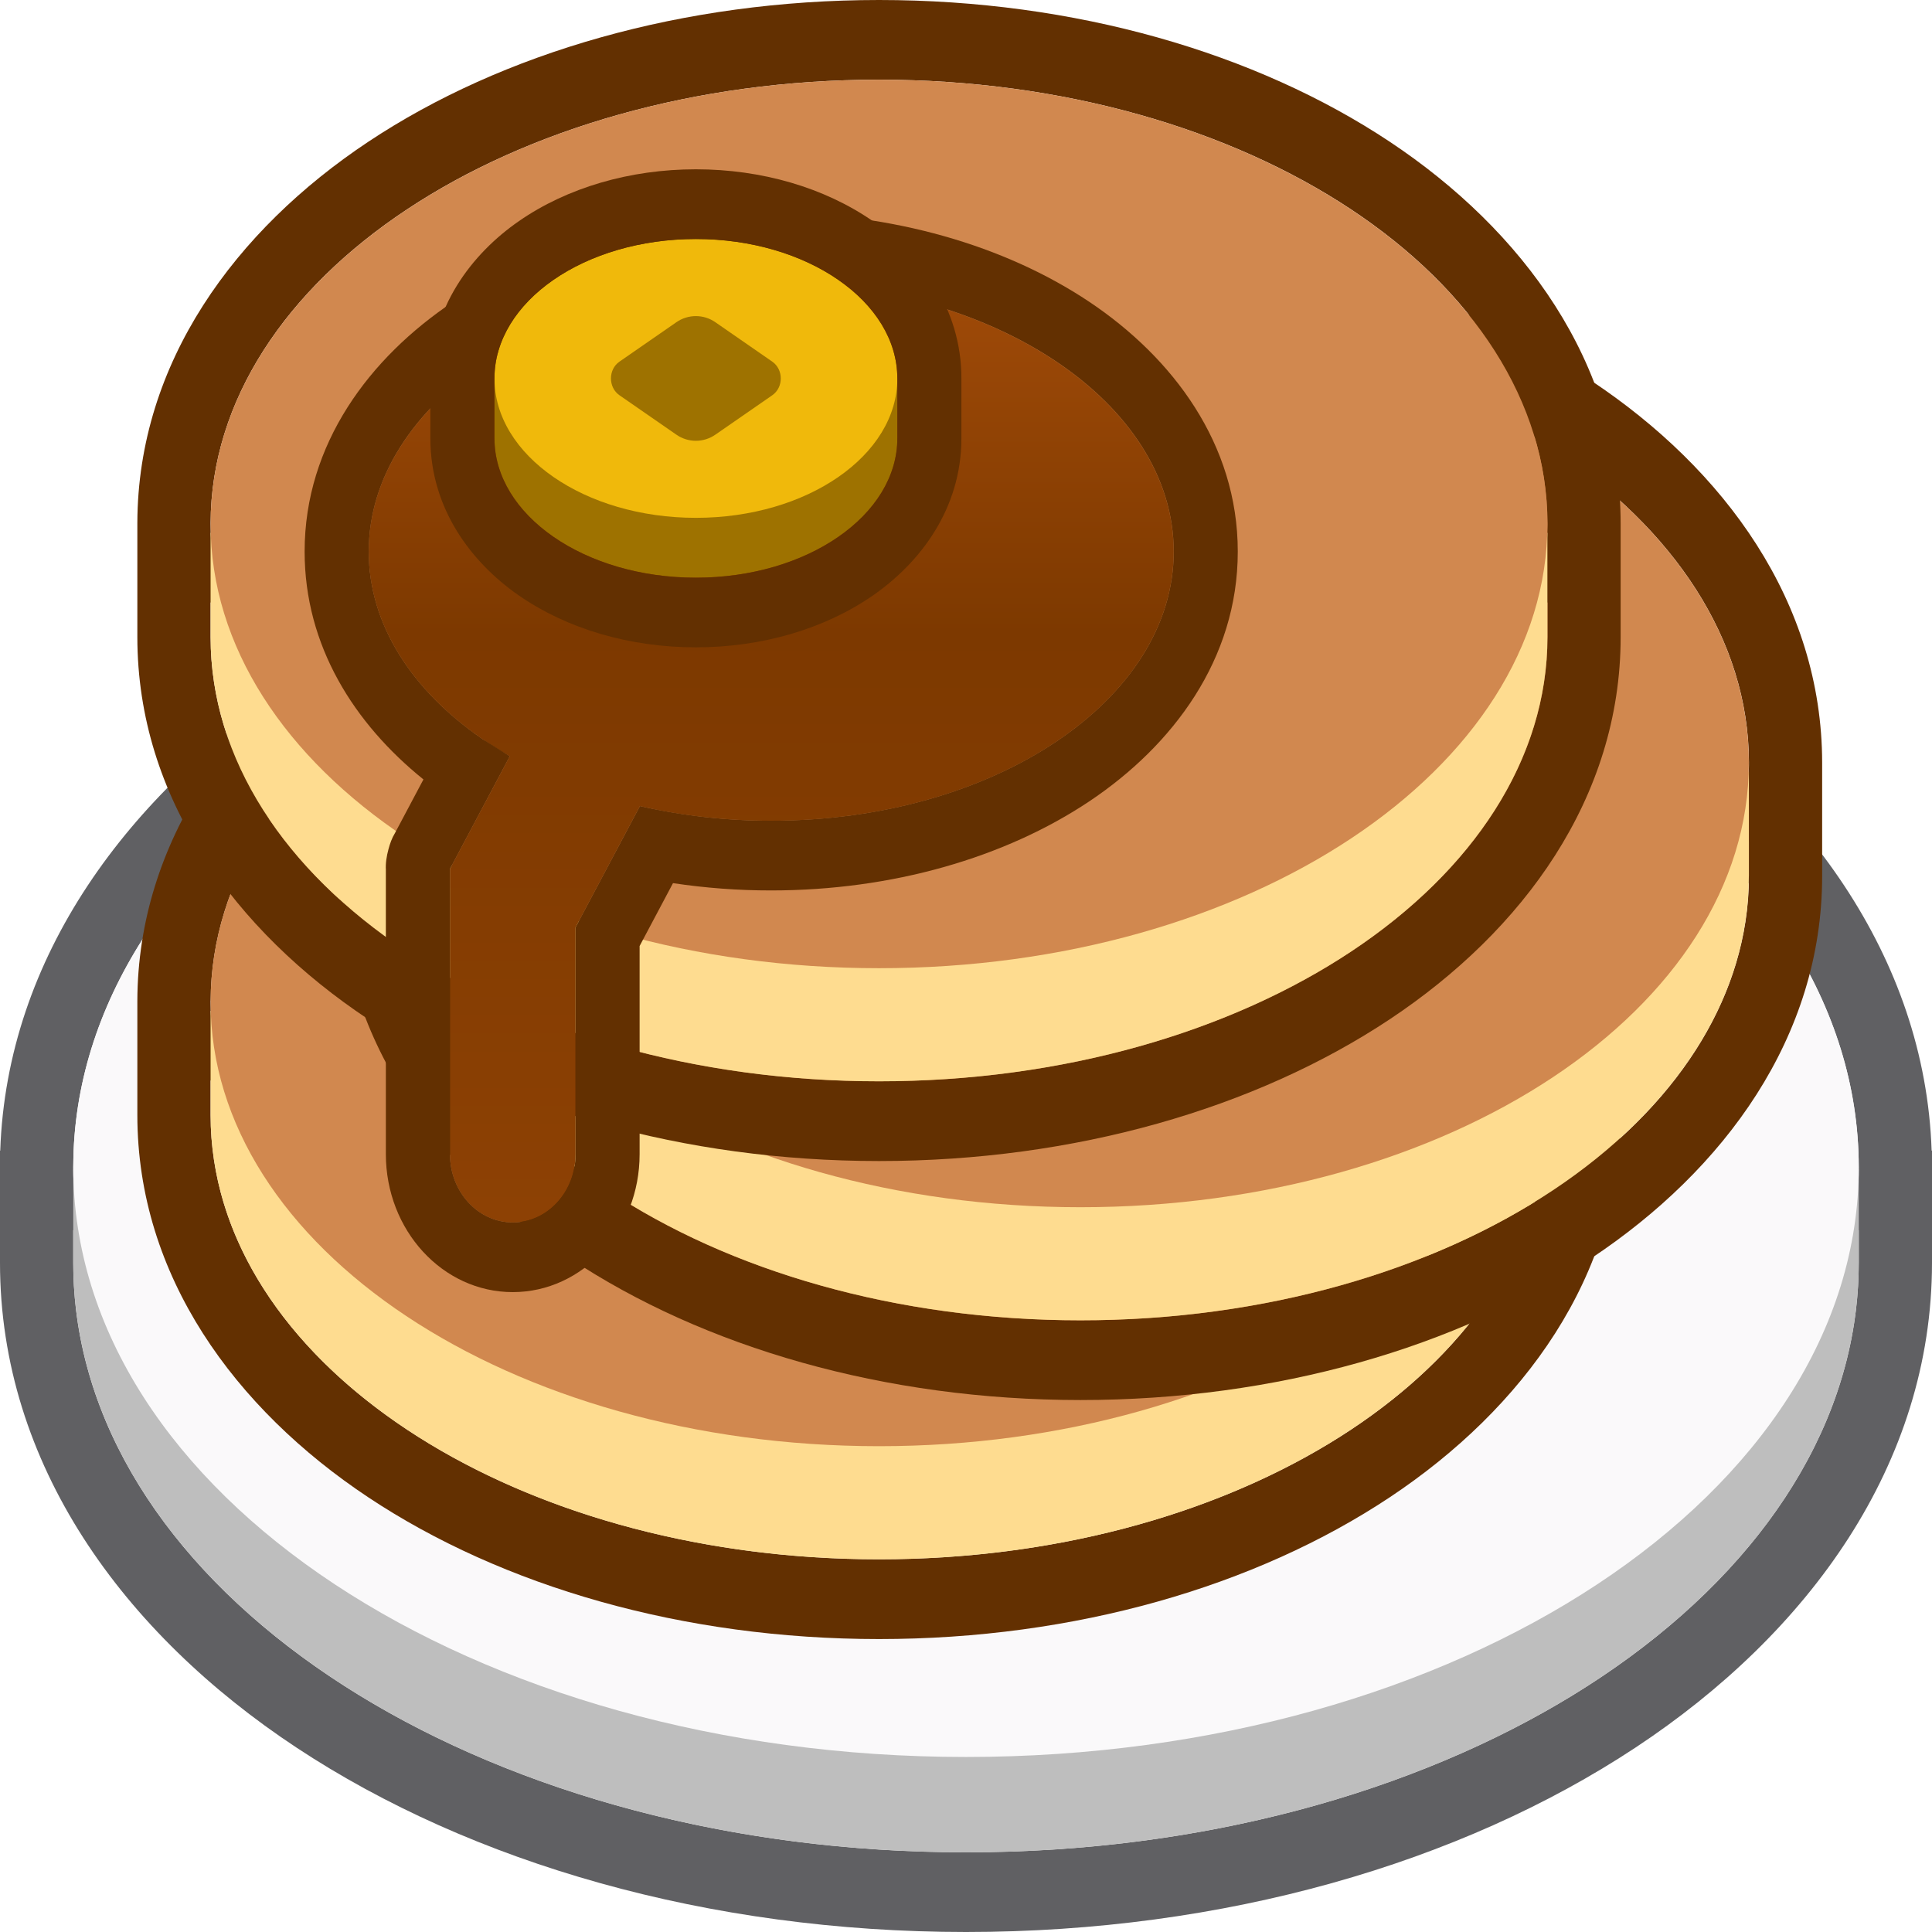
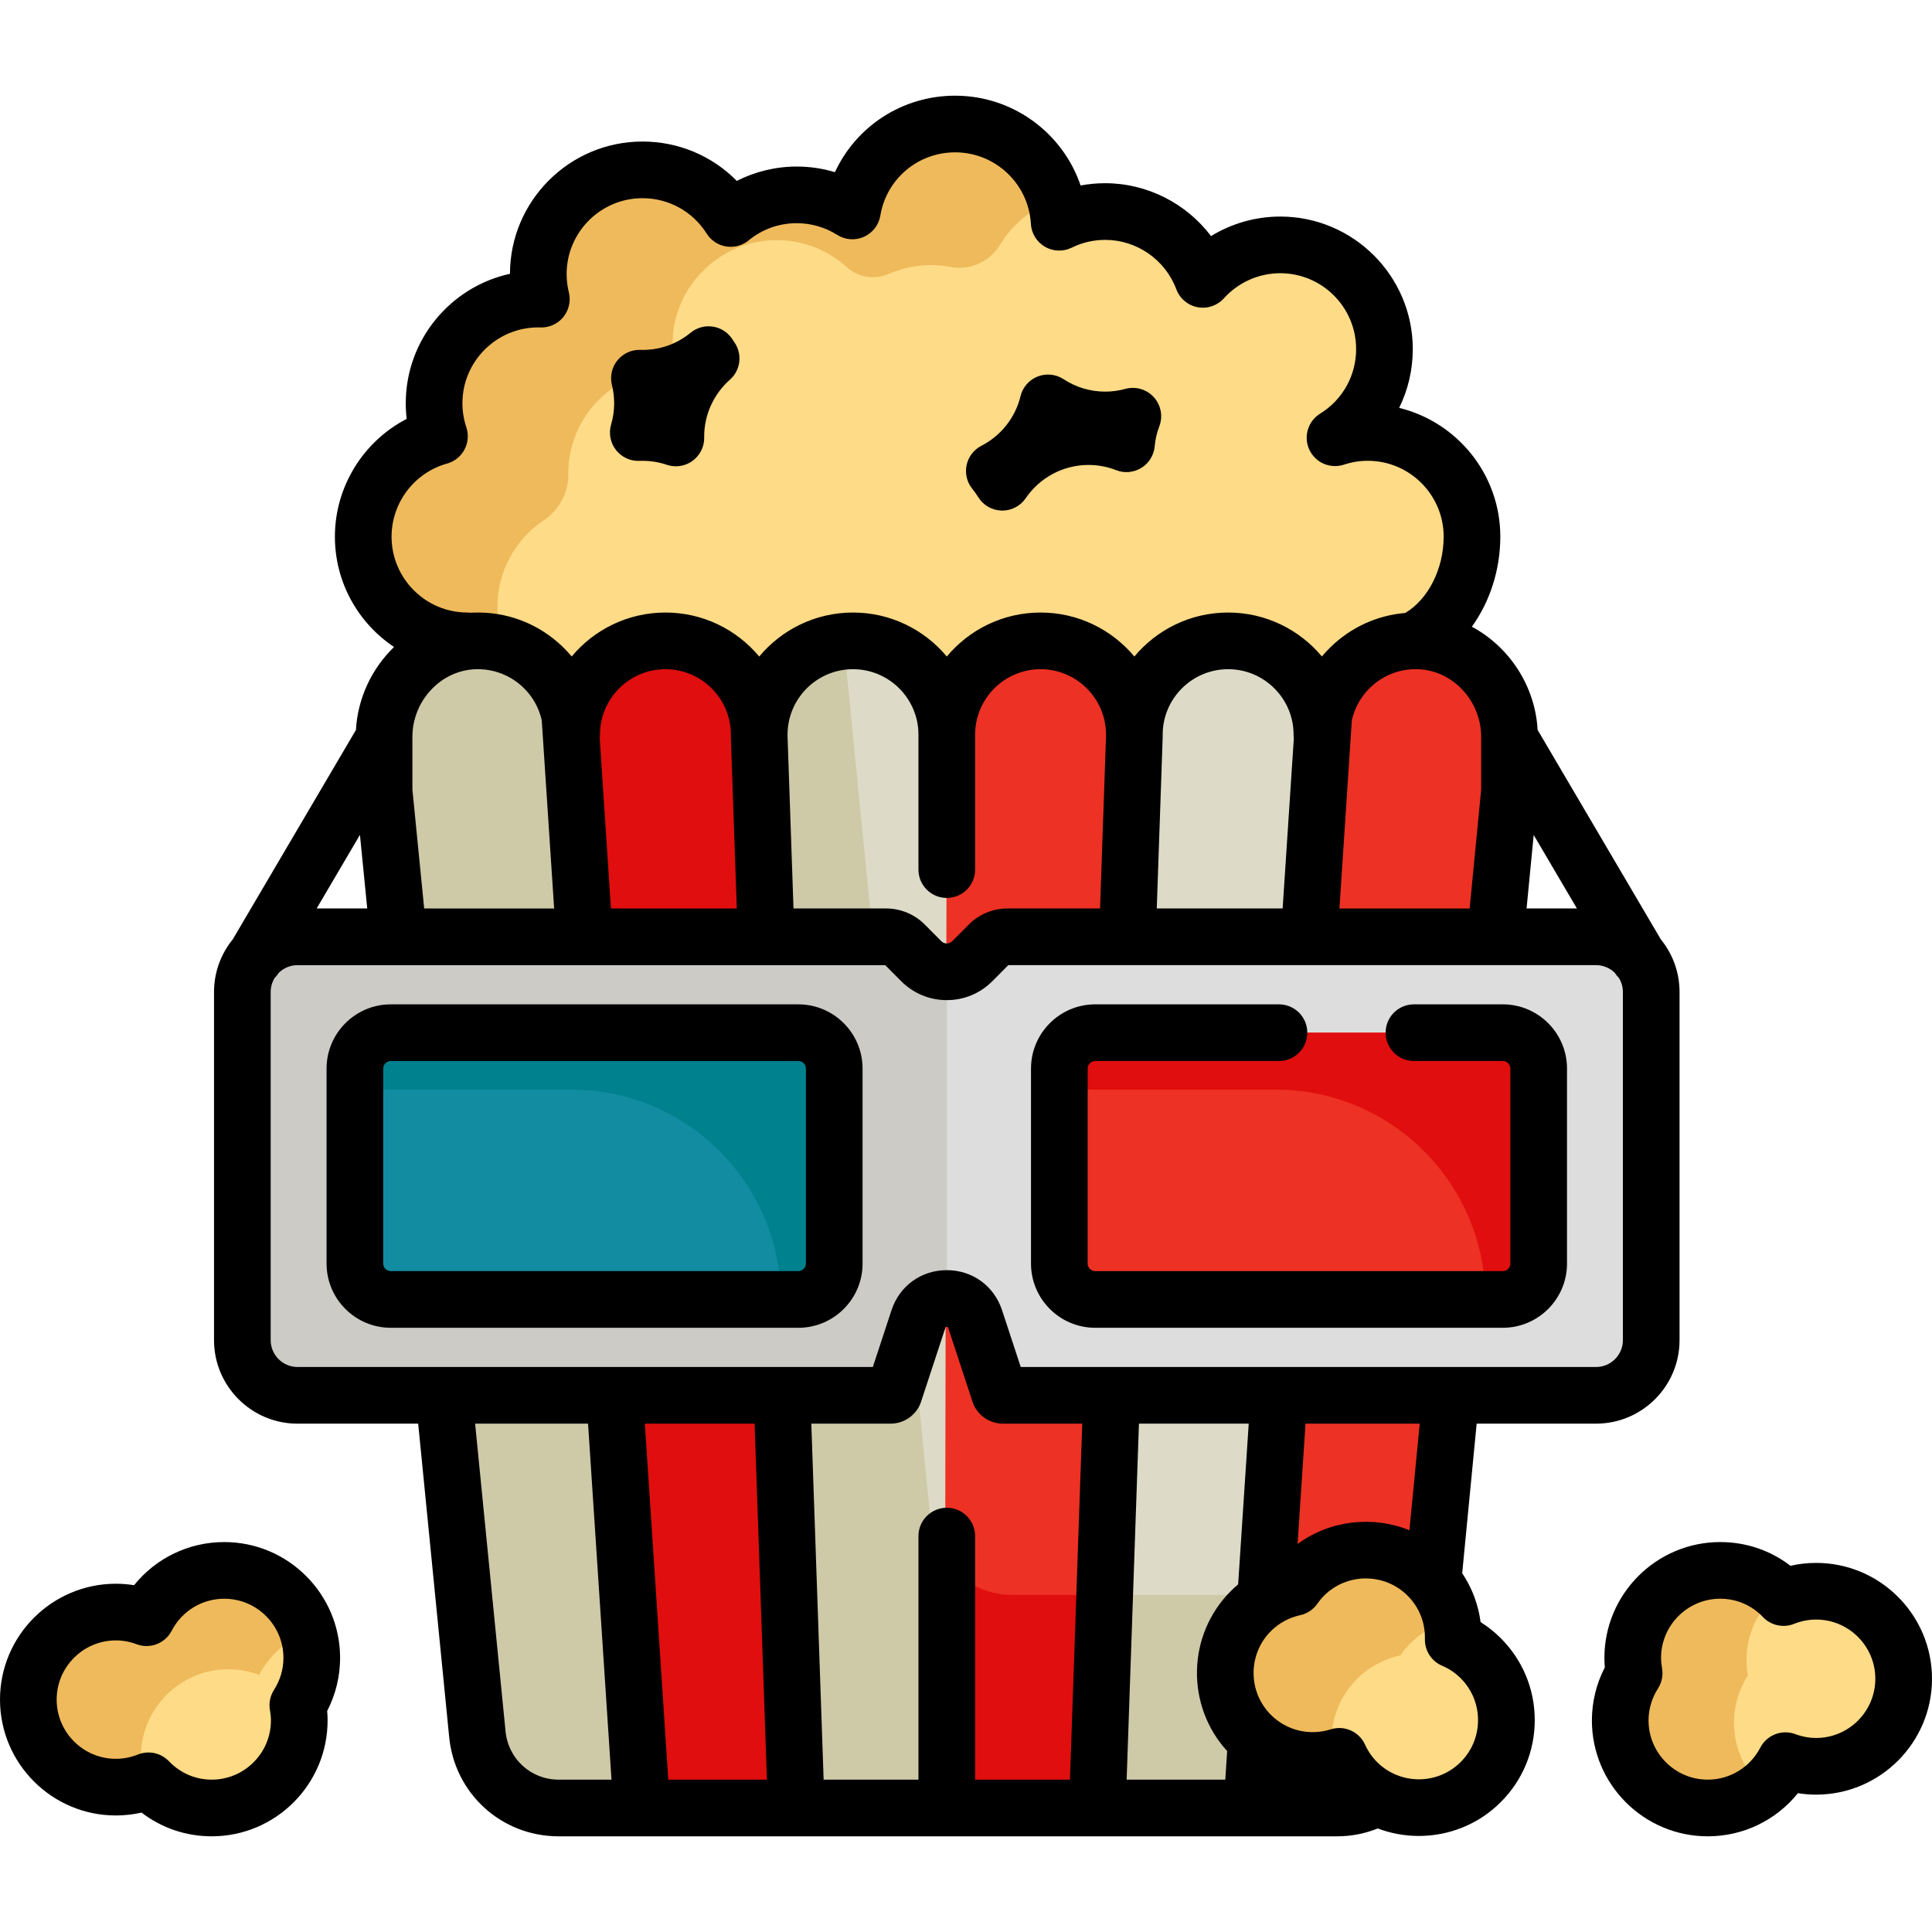
- <svg xmlns="http://www.w3.org/2000/svg" width="64" height="64" fill="none">
-   <style>.B{fill-rule:evenodd}.C{fill:#633001}.D{fill:#fedc90}.E{fill:#d1884f}</style>
-   <path d="M2.438 38.115l-.012.556c0 .704.056 1.398.166 2.083h-.166v1.077a13.12 13.12 0 0 0 .093 1.562C3.725 53.45 16.463 61.36 32 61.36s28.275-7.912 29.48-17.967a13.11 13.11 0 0 0 .093-1.562v-1.077h-.166a13.13 13.13 0 0 0 .166-2.083 13.2 13.2 0 0 0-.012-.556C61.116 27.587 48.05 19.143 32 19.143S2.884 27.587 2.438 38.115zm-2.43 0c.22-6.424 4.233-11.82 9.82-15.51 5.79-3.824 13.635-6.103 22.17-6.103s16.38 2.28 22.17 6.103c5.586 3.69 9.6 9.085 9.82 15.51H64v3.716c0 6.67-4.082 12.27-9.83 16.065C48.38 61.72 40.536 64 32 64s-16.38-2.28-22.17-6.103C4.082 54.102 0 48.5 0 41.832v-3.716h.01z" fill="#606063" class="B" />
-   <path d="M61.574 41.832c0 10.786-13.24 19.53-29.574 19.53S2.427 52.618 2.427 41.832V38.74h59.147v3.092z" fill="#bebebe" />
-   <path d="M61.574 38.672c0 10.786-13.24 19.53-29.574 19.53S2.427 49.458 2.427 38.672 15.667 19.143 32 19.143s29.574 8.743 29.574 19.53z" fill="#faf9fa" />
-   <path d="M6.977 33.155v.037a10.01 10.01 0 0 0 .345 2.602h-.345v1.144c0 .505.038 1.004.113 1.495 1.127 7.426 10.56 13.22 22.03 13.22s20.902-5.796 22.03-13.22a9.95 9.95 0 0 0 .113-1.495v-1.144h-.345a10.02 10.02 0 0 0 .345-2.53v-.073-.037c-.03-8.11-9.932-14.68-22.142-14.68s-22.112 6.57-22.142 14.68zm-2.427 0h0v3.783c0 5.33 3.24 9.73 7.646 12.66 4.447 2.956 10.436 4.698 16.922 4.698s12.475-1.742 16.922-4.698c4.405-2.928 7.646-7.327 7.646-12.66v-3.746c0-5.33-3.24-9.73-7.646-12.658-4.447-2.956-10.436-4.698-16.922-4.698s-12.475 1.742-16.922 4.698c-4.395 2.92-7.632 7.307-7.646 12.622z" class="B C" />
-   <path d="M51.26 36.938c0 8.128-9.913 14.717-22.142 14.717S6.976 45.066 6.976 36.938v-3.453H51.26v3.453z" class="D" />
-   <path d="M51.26 33.19c0 8.128-9.913 14.717-22.142 14.717S6.976 41.32 6.976 33.19 16.9 18.474 29.118 18.474 51.26 25.063 51.26 33.19z" class="E" />
-   <path d="M13.65 25.237v.037a10.01 10.01 0 0 0 .345 2.602h-.345v1.144c0 .505.038 1.004.113 1.495 1.127 7.426 10.56 13.222 22.03 13.222s20.902-5.796 22.03-13.222a9.96 9.96 0 0 0 .113-1.495v-1.144h-.345c.22-.822.34-1.667.345-2.53v-.073-.037c-.03-8.11-9.932-14.68-22.142-14.68s-22.112 6.57-22.142 14.68zm-2.426 0h0v3.783c0 5.33 3.24 9.73 7.647 12.66 4.447 2.956 10.436 4.698 16.922 4.698s12.475-1.742 16.922-4.698c4.405-2.928 7.646-7.327 7.646-12.66v-3.746c0-5.33-3.24-9.73-7.646-12.66-4.447-2.956-10.436-4.698-16.922-4.698S23.316 9.66 18.87 12.615c-4.395 2.92-7.632 7.307-7.646 12.622z" class="B C" />
-   <path d="M57.933 29.02c0 8.128-9.913 14.717-22.142 14.717S13.65 37.148 13.65 29.02v-3.453h44.284v3.453z" class="D" />
-   <path d="M57.933 25.274c0 8.128-9.913 14.717-22.142 14.717S13.65 33.402 13.65 25.274s9.913-14.717 22.142-14.717 22.142 6.59 22.142 14.717z" class="E" />
-   <path d="M6.977 17.32v.037a10.01 10.01 0 0 0 .345 2.602h-.345v1.144c0 .505.038 1.004.113 1.495 1.127 7.426 10.56 13.22 22.03 13.22s20.902-5.796 22.03-13.22a9.95 9.95 0 0 0 .113-1.495V19.96h-.345a10.02 10.02 0 0 0 .345-2.53v-.073-.037C51.23 9.208 41.33 2.64 29.12 2.64S7.006 9.208 6.977 17.32zm-2.427 0h0v3.783c0 5.33 3.24 9.73 7.646 12.66 4.447 2.956 10.436 4.698 16.922 4.698s12.475-1.742 16.922-4.698c4.405-2.928 7.646-7.327 7.646-12.66v-3.746c0-5.33-3.24-9.73-7.646-12.66C41.594 1.742 35.605 0 29.12 0S16.643 1.742 12.197 4.698C7.802 7.62 4.565 12.005 4.55 17.32z" class="B C" />
-   <path d="M51.26 21.103c0 8.128-9.913 14.717-22.142 14.717S6.976 29.23 6.976 21.103V17.65H51.26v3.453z" class="D" />
-   <path d="M51.26 17.356c0 8.128-9.913 14.717-22.142 14.717S6.976 25.484 6.976 17.356 16.9 2.64 29.118 2.64 51.26 9.228 51.26 17.356z" class="E" />
-   <g class="B">
-     <path d="M12.214 18.272c0 2.714 1.813 5.144 4.673 6.78l-1.982 3.733v9.448c0 1.25.93 2.262 2.08 2.262s2.08-1.013 2.08-2.262V30.72l2.132-4.016c1.363.314 2.827.485 4.35.485 7.364 0 13.333-3.992 13.333-8.916S32.9 9.356 25.547 9.356s-13.333 3.992-13.333 8.916z" fill="url(#A)" />
-     <path d="M16.887 25.05l-.91-.572c-2.33-1.605-3.762-3.794-3.762-6.207 0-4.924 5.97-8.916 13.333-8.916s13.333 3.992 13.333 8.916-5.97 8.916-13.333 8.916a19.39 19.39 0 0 1-4.35-.485l-2.132 4.016v7.514c0 1.25-.93 2.262-2.08 2.262s-2.08-1.013-2.08-2.262v-9.448l1.982-3.733zm-4.105 3.773v9.408c0 2.525 1.882 4.572 4.203 4.572s4.203-2.047 4.203-4.57v-6.895l1.106-2.083a21.73 21.73 0 0 0 3.253.242c4 0 7.74-1.082 10.54-2.953 2.764-1.848 4.916-4.708 4.916-8.272S38.85 11.85 36.087 10c-2.798-1.87-6.53-2.953-10.54-2.953S17.805 8.13 15.007 10c-2.764 1.848-4.916 4.708-4.916 8.27 0 3.128 1.647 5.704 3.936 7.55l-.945 1.78c-.1.164-.162.34-.213.53-.062.228-.1.462-.086.694z" class="C" />
+ <svg xmlns="http://www.w3.org/2000/svg" version="1.1" id="Capa_1" x="0px" y="0px" viewBox="0 0 512.002 512.002" style="enable-background:new 0 0 512.002 512.002;" xml:space="preserve">
+   <path style="fill:#FDDB87;" d="M390.093,142.22c0,15.255-10.152,29.825-25.407,29.825v20.988H123.875v-23.197  c-15.255,0-27.616-12.361-27.616-27.616c0-12.681,8.55-23.363,20.204-26.6c-0.917-2.751-1.425-5.689-1.425-8.749  c0-15.255,12.361-27.616,27.616-27.616c0.276,0,0.542,0.011,0.806,0.022c-0.52-2.132-0.806-4.352-0.806-6.65  c0-15.255,12.361-27.616,27.616-27.616c9.843,0,18.469,5.148,23.363,12.891c4.761-3.91,10.859-6.263,17.508-6.263  c5.424,0,10.471,1.569,14.747,4.264c2.176-13.068,13.532-23.042,27.229-23.042c14.725,0,26.754,11.522,27.572,26.037  c3.678-1.812,7.81-2.839,12.195-2.839c11.853,0,21.971,7.478,25.881,17.973c5.049-5.611,12.372-9.135,20.513-9.135  c15.255,0,27.616,12.361,27.616,27.616c0,9.931-5.236,18.624-13.101,23.496c2.728-0.906,5.645-1.403,8.683-1.403  C377.732,114.605,390.093,126.965,390.093,142.22z" />
+   <path style="fill:#EFBA5B;" d="M159.441,193.034v-4.587c-15.255,0-27.616-12.361-27.616-27.616c0-9.557,4.856-17.98,12.238-22.934  c4.024-2.701,6.549-7.128,6.541-11.974l-0.001-0.439c0-15.255,12.361-27.616,27.616-27.616c0.276,0-0.229-6.575,0.223-10.135  c1.663-13.091,12.647-23.337,25.823-24.065c7.765-0.429,14.872,2.35,20.131,7.129c3.074,2.795,7.515,3.384,11.326,1.728  c3.365-1.462,7.079-2.272,10.984-2.272c1.808,0,3.574,0.174,5.284,0.507c5.128,0.996,10.343-1.452,13.044-5.924  c2.381-3.942,5.719-7.241,9.695-9.574c3.014-1.769,4.015-5.65,2.255-8.671c-4.784-8.209-13.678-13.728-23.867-13.728  c-13.697,0-25.054,9.975-27.229,23.043c-4.275-2.695-9.323-4.264-14.747-4.264c-6.65,0-12.748,2.353-17.508,6.263  c-5.156-8.158-14.456-13.435-24.954-12.846c-13.174,0.739-24.15,10.991-25.804,24.082c-0.448,3.554-0.192,6.946,0.586,10.139  c-0.265-0.011-0.531-0.022-0.806-0.022c-15.255,0-27.616,12.361-27.616,27.616c0,3.059,0.509,5.998,1.425,8.749  c-11.654,3.237-20.204,13.918-20.204,26.6c0,15.255,12.361,27.616,27.616,27.616v23.197h35.565V193.034z" />
+   <path style="fill:#DDDBC7;" d="M400.034,195.287v14.316l-3.568,36.806L384.569,370.88l-0.188,0.265l-8.539,88.261  c-0.994,11.168-10.339,19.729-21.552,19.729H148.045c-11.201,0-20.547-8.538-21.552-19.696l-8.716-88.106l-12.306-124.46  l-3.689-37.271v-14.316c0-13.477,10.484-24.953,23.948-25.44c14.14-0.498,25.76,10.815,25.76,24.843  c0-13.731,11.123-24.854,24.854-24.854s24.854,11.124,24.854,24.854c0-13.731,11.123-24.854,24.854-24.854  s24.854,11.124,24.854,24.854c0-13.731,11.123-24.854,24.854-24.854s24.854,11.124,24.854,24.854  c0-13.731,11.124-24.854,24.854-24.854c13.731,0,24.854,11.124,24.854,24.854c0-14.029,11.621-25.341,25.76-24.843  C389.552,170.334,400.034,181.811,400.034,195.287z" />
+   <path style="fill:#CEC9A7;" d="M268.169,422.669c-11.201,0-20.547-8.539-21.552-19.696l-8.716-88.106l-12.306-124.46l-2.024-20.447  c-12.565,1.244-22.373,11.838-22.373,24.73c0-13.731-11.124-24.854-24.854-24.854c-13.73,0-24.854,11.123-24.854,24.854  c0-14.028-11.621-25.341-25.76-24.843c-13.466,0.486-23.948,11.963-23.948,25.44v14.317l3.689,37.27l12.306,124.46l8.716,88.106  c1.005,11.157,10.35,19.696,21.552,19.696h206.247c11.212,0,20.558-8.561,21.552-19.729l3.554-36.737H268.169z" />
+   <path style="fill:#ED3124;" d="M354.292,479.135c11.212,0,20.558-8.561,21.552-19.729l8.539-88.261l0.188-0.265l11.897-124.471  l3.568-36.806v-14.316c0-13.477-10.483-24.953-23.948-25.44c-14.139-0.497-25.76,10.815-25.76,24.843  c0-1.79-18.745,284.444-18.745,284.444L354.292,479.135L354.292,479.135z" />
+   <g>
+     <path style="fill:#E00E0E;" d="M379.397,422.669h-44.115c-2.177,33.208-3.7,56.466-3.7,56.466h22.71   c3.504,0,6.826-0.836,9.767-2.327c2.353-1.192,4.463-2.803,6.228-4.74c3.088-3.389,5.123-7.777,5.557-12.662L379.397,422.669z" />
+     <path style="fill:#E00E0E;" d="M168.001,479.135h42.011c0,0-8.813-286.356-8.813-284.444c0-13.731-11.124-24.854-24.854-24.854   c-13.73,0-24.854,11.124-24.854,24.854C151.491,193.106,168.001,479.135,168.001,479.135z" />
  </g>
-   <g fill="#9e7200">
-     <path d="M16.38 14.516c0 2.55 2.988 4.62 6.673 4.62s6.673-2.068 6.673-4.62-2.988-4.62-6.673-4.62-6.673 2.068-6.673 4.62z" />
-     <path d="M16.38 12.536h13.346v1.98H16.38v-1.98z" />
-   </g>
-   <path d="M16.38 12.536c0 2.55 2.988 4.618 6.673 4.618s6.673-2.068 6.673-4.618-2.988-4.62-6.673-4.62-6.673 2.068-6.673 4.62z" fill="#f0b90b" />
-   <path d="M20.52 11.98l1.88-1.302a1.13 1.13 0 0 1 1.303 0l1.88 1.302c.375.26.375.854 0 1.113l-1.88 1.302a1.13 1.13 0 0 1-1.303 0l-1.88-1.302c-.375-.26-.375-.854 0-1.113z" fill="#9e7200" />
-   <path d="M17.194 7.322c1.597-1.106 3.674-1.714 5.858-1.714s4.26.608 5.858 1.714c1.572 1.088 2.938 2.875 2.938 5.214v1.98c0 2.34-1.366 4.126-2.938 5.214-1.597 1.105-3.674 1.714-5.858 1.714s-4.26-.608-5.858-1.714c-1.572-1.088-2.938-2.875-2.938-5.214v-1.98c0-2.34 1.366-4.126 2.938-5.214zm5.858.596c-3.685 0-6.673 2.068-6.673 4.62v1.98c0 2.55 2.988 4.62 6.673 4.62s6.673-2.068 6.673-4.62v-1.98c0-2.55-2.988-4.62-6.673-4.62z" class="B C" />
-   <defs>
-     <linearGradient id="A" x1="25.691" y1="9.655" x2="25.691" y2="40.261" gradientUnits="userSpaceOnUse">
-       <stop stop-color="#9f4a08" />
-       <stop offset=".37" stop-color="#7d3900" />
-       <stop offset="1" stop-color="#8d4104" />
-     </linearGradient>
-   </defs>
+   <path style="fill:#ED3124;" d="M284.107,479.688h-33.751c0,0,0.553-286.356,0.553-284.444c0-13.73,11.124-24.854,24.854-24.854  s24.854,11.124,24.854,24.854C300.617,193.659,284.107,479.688,284.107,479.688z" />
+   <path style="fill:#E00E0E;" d="M250.484,413.468c-0.068,35.208-0.119,61.609-0.127,65.667h33.782  c0.213-3.697,1.497-25.928,3.262-56.466h-19.231C260.892,422.669,254.416,419.052,250.484,413.468z" />
+   <path style="fill:#DDDDDD;" d="M437.592,262.892v92.259c0,8.075-6.55,14.625-14.625,14.625H265.81c-0.375,0-0.729-0.21-0.917-0.542  l-6.473-19.685c-2.386-7.246-12.637-7.246-15.023,0l-6.473,19.685c-0.188,0.331-0.542,0.542-0.917,0.542H78.85  c-8.075,0-14.625-6.55-14.625-14.625v-92.259c0-8.075,6.55-14.625,14.625-14.625h156.019c1.823,0,3.579,0.729,4.86,2.021  l4.419,4.441c3.734,3.745,9.787,3.745,13.521,0l4.419-4.441c1.281-1.292,3.037-2.021,4.86-2.021h156.019  C431.042,248.265,437.592,254.817,437.592,262.892z" />
+   <path style="fill:#CCCBC6;" d="M250.908,262.891c0-1.916,0.379-3.741,1.049-5.418c-2.784,0.306-5.675-0.605-7.81-2.745l-4.419-4.441  c-1.281-1.292-3.037-2.022-4.86-2.022H78.85c-8.075,0-14.625,6.55-14.625,14.625v92.259c0,8.075,6.55,14.625,14.625,14.625h157.156  c0.375,0,0.729-0.209,0.917-0.542l6.473-19.685c1.193-3.623,4.352-5.435,7.511-5.435L250.908,262.891L250.908,262.891z" />
+   <path style="fill:#128CA0;" d="M221.083,283.184v51.675c0,5.258-4.253,9.51-9.511,9.51H103.561c-5.258,0-9.51-4.253-9.51-9.51  v-51.675c0-5.258,4.253-9.51,9.51-9.51h108.012C216.83,273.672,221.083,277.925,221.083,283.184z" />
+   <path style="fill:#ED3124;" d="M407.767,283.184v51.675c0,5.258-4.253,9.51-9.511,9.51H290.245c-5.258,0-9.51-4.253-9.51-9.51  v-51.675c0-5.258,4.253-9.51,9.51-9.51h108.012C403.514,273.672,407.767,277.925,407.767,283.184z" />
+   <path style="fill:#00818E;" d="M211.572,273.672H103.561c-5.253,0-9.511,4.259-9.511,9.511v5.567h57.298  c30.718,0,55.619,24.901,55.619,55.619l0,0h4.605c5.253,0,9.51-4.259,9.51-9.51v-51.675  C221.083,277.931,216.825,273.672,211.572,273.672z" />
+   <path style="fill:#E00E0E;" d="M398.256,273.672H290.245c-5.253,0-9.51,4.259-9.51,9.51v5.567h57.298  c30.718,0,55.619,24.901,55.619,55.619l0,0h4.605c5.253,0,9.51-4.259,9.51-9.51v-51.675  C407.767,277.931,403.509,273.672,398.256,273.672z" />
+   <path style="fill:#FDDB87;" d="M481.295,421.694c12.814,0,23.197,10.383,23.197,23.197s-10.383,23.197-23.197,23.197  c-2.861,0-5.6-0.542-8.13-1.492c-3.866,7.445-11.621,12.538-20.591,12.538c-12.814,0-23.197-10.383-23.197-23.197  c0-4.617,1.37-8.904,3.689-12.527c-0.232-1.314-0.375-2.662-0.375-4.043c0-12.814,10.383-23.197,23.197-23.197  c6.605,0,12.549,2.773,16.768,7.202C475.33,422.302,478.246,421.694,481.295,421.694z" />
+   <path style="fill:#EFBA5B;" d="M459.522,456.52c0-4.617,1.37-8.904,3.689-12.527c-0.232-1.314-0.375-2.662-0.375-4.042  c0-7.208,3.286-13.648,8.442-17.902c-4.091-3.648-9.472-5.877-15.39-5.877c-12.814,0-23.197,10.383-23.197,23.197  c0,1.381,0.143,2.729,0.375,4.043c-2.32,3.623-3.689,7.91-3.689,12.527c0,12.814,10.383,23.197,23.197,23.197  c5.599,0,10.725-1.985,14.727-5.288C462.531,469.599,459.522,463.413,459.522,456.52z" />
+   <path style="fill:#FDDB87;" d="M392.418,439.451c9.061,9.061,9.061,23.745,0,32.806s-23.745,9.061-32.806,0  c-2.023-2.023-3.577-4.343-4.694-6.803c-7.999,2.531-17.083,0.649-23.425-5.694c-9.061-9.061-9.061-23.745,0-32.806  c3.265-3.265,7.264-5.327,11.467-6.249c0.766-1.093,1.617-2.148,2.593-3.124c9.061-9.061,23.745-9.061,32.806,0  c4.671,4.671,6.913,10.834,6.764,16.95C387.771,435.663,390.262,437.296,392.418,439.451z" />
+   <path style="fill:#EFBA5B;" d="M359.63,444.935c3.265-3.265,7.264-5.327,11.467-6.249c0.766-1.093,1.617-2.148,2.593-3.124  c3.141-3.142,6.965-5.168,10.99-6.131c-0.857-4.341-2.955-8.484-6.322-11.851c-9.061-9.061-23.745-9.061-32.806,0  c-0.976,0.976-1.828,2.031-2.593,3.124c-4.203,0.922-8.202,2.983-11.467,6.249c-9.061,9.061-9.061,23.745,0,32.806  c5.917,5.916,14.218,7.949,21.799,6.141C351.824,458.553,353.932,450.633,359.63,444.935z" />
+   <path style="fill:#FDDB87;" d="M82.624,439.368c0,4.617-1.37,8.904-3.689,12.527c0.232,1.314,0.375,2.662,0.375,4.043  c0,12.814-10.383,23.197-23.197,23.197c-6.605,0-12.549-2.773-16.768-7.202c-2.673,1.071-5.589,1.679-8.638,1.679  c-12.814,0-23.197-10.383-23.197-23.197c0-12.814,10.383-23.197,23.197-23.197c2.861,0,5.6,0.542,8.13,1.492  c3.866-7.445,11.621-12.538,20.591-12.538C72.24,416.171,82.624,426.554,82.624,439.368z" />
+   <path style="fill:#EFBA5B;" d="M37.344,465.567c0-12.814,10.383-23.197,23.197-23.197c2.861,0,5.6,0.542,8.13,1.492  c2.711-5.221,7.339-9.276,12.952-11.238c-2.889-9.521-11.731-16.451-22.198-16.451c-8.97,0-16.724,5.093-20.591,12.538  c-2.53-0.95-5.269-1.492-8.13-1.492c-12.814,0-23.197,10.383-23.197,23.197c0,12.814,10.383,23.197,23.197,23.197  c2.672,0,5.243-0.468,7.636-1.303C37.695,470.174,37.344,467.912,37.344,465.567z" />
+   <path d="M211.572,266.164H103.561c-9.384,0-17.019,7.635-17.019,17.02v51.675c0,9.384,7.634,17.019,17.019,17.019h108.012  c9.384,0,17.019-7.634,17.019-17.019v-51.675C228.591,273.8,220.957,266.164,211.572,266.164z M213.574,334.859  c0,1.104-0.898,2.002-2.002,2.002H103.561c-1.104,0-2.002-0.898-2.002-2.002v-51.675c0-1.105,0.898-2.003,2.002-2.003h108.012  c1.104,0,2.002,0.898,2.002,2.003V334.859z" />
+   <path d="M290.245,351.877h108.012c9.384,0,17.019-7.634,17.019-17.019v-51.675c0-9.384-7.634-17.02-17.019-17.02h-23.544  c-4.147,0-7.508,3.361-7.508,7.508c0,4.148,3.362,7.508,7.508,7.508h23.544c1.104,0,2.002,0.898,2.002,2.003v51.675  c0,1.104-0.898,2.002-2.002,2.002H290.245c-1.104,0-2.002-0.898-2.002-2.002v-51.675c0-1.105,0.898-2.003,2.002-2.003h48.699  c4.147,0,7.508-3.361,7.508-7.508c0-4.148-3.362-7.508-7.508-7.508h-48.699c-9.384,0-17.019,7.635-17.019,17.02v51.675  C273.225,344.243,280.86,351.877,290.245,351.877z" />
+   <path d="M169.454,122.135c2.444-0.095,4.915,0.246,7.257,1.038c0.785,0.266,1.597,0.396,2.405,0.396c1.566,0,3.115-0.49,4.415-1.436  c1.97-1.433,3.123-3.731,3.093-6.166l-0.008-0.311c0.015-5.74,2.497-11.214,6.813-15.025c2.857-2.523,3.372-6.785,1.195-9.915  c-0.169-0.244-0.333-0.493-0.493-0.745c-1.149-1.821-3.025-3.061-5.152-3.404c-2.125-0.344-4.297,0.243-5.962,1.61  c-3.632,2.982-8.04,4.558-12.748,4.558c-0.111,0-0.221-0.005-0.331-0.009l-0.262-0.009c-2.34-0.062-4.588,0.965-6.062,2.791  c-1.474,1.827-2.007,4.237-1.445,6.516c0.392,1.589,0.592,3.22,0.592,4.847c0,1.909-0.273,3.811-0.812,5.653  c-0.678,2.319-0.198,4.823,1.289,6.728S167.044,122.239,169.454,122.135z" />
+   <path d="M259.226,131.728c1.332,2.171,3.674,3.52,6.221,3.58c0.06,0.001,0.12,0.002,0.179,0.002c2.48,0,4.805-1.226,6.205-3.282  c3.757-5.517,9.976-8.811,16.635-8.811c2.518,0,4.982,0.466,7.324,1.382c2.199,0.862,4.676,0.638,6.685-0.605  c2.009-1.241,3.317-3.358,3.53-5.71c0.165-1.821,0.577-3.608,1.225-5.309c1.007-2.644,0.443-5.628-1.458-7.722  c-1.901-2.094-4.818-2.939-7.547-2.192c-1.747,0.48-3.545,0.724-5.342,0.724c-3.931,0-7.741-1.138-11.018-3.292  c-2.04-1.341-4.606-1.606-6.88-0.71c-2.272,0.897-3.965,2.843-4.541,5.217c-1.374,5.67-5.153,10.458-10.369,13.139  c-2.013,1.034-3.453,2.922-3.917,5.138c-0.465,2.215,0.095,4.523,1.524,6.278C258.246,130.246,258.765,130.978,259.226,131.728z" />
+   <path d="M481.295,414.186c-2.298,0-4.572,0.257-6.801,0.768c-5.316-4.084-11.772-6.291-18.604-6.291  c-16.932,0-30.706,13.775-30.706,30.706c0,0.828,0.037,1.661,0.111,2.509c-2.247,4.355-3.425,9.162-3.425,14.061  c0,16.931,13.774,30.706,30.706,30.706c9.42,0,18.132-4.266,23.895-11.434c1.595,0.258,3.207,0.387,4.825,0.387  c16.932,0,30.706-13.775,30.706-30.706S498.226,414.186,481.295,414.186z M481.295,460.581c-1.855,0-3.702-0.34-5.492-1.012  c-3.558-1.337-7.55,0.197-9.302,3.569c-2.719,5.236-8.056,8.488-13.927,8.488c-8.651,0-15.689-7.038-15.689-15.689  c0-2.987,0.866-5.918,2.504-8.478c1.017-1.587,1.399-3.498,1.071-5.354c-0.176-0.997-0.261-1.893-0.261-2.738  c0-8.651,7.039-15.689,15.689-15.689c4.315,0,8.339,1.731,11.332,4.872c2.119,2.224,5.38,2.933,8.23,1.791  c1.886-0.757,3.852-1.14,5.844-1.14c8.652,0,15.689,7.038,15.689,15.689S489.946,460.581,481.295,460.581z" />
+   <path d="M392.375,429.875c-0.611-4.663-2.272-9.07-4.877-12.953l3.834-39.638h31.635c12.204,0,22.133-9.929,22.133-22.133v-92.259  c0-5.286-1.863-10.145-4.966-13.955l-32.524-55.29c-0.039-0.066-0.079-0.131-0.119-0.195c-0.659-11.773-7.593-22.084-17.431-27.369  c4.763-6.609,7.54-15.056,7.54-23.859c0-16.504-11.442-30.387-26.809-34.13c2.347-4.751,3.612-10.055,3.612-15.579  c0-19.368-15.756-35.125-35.124-35.125c-6.528,0-12.871,1.827-18.339,5.175c-6.537-8.641-16.897-14.011-28.056-14.011  c-2.207,0-4.379,0.2-6.507,0.601c-4.727-13.895-17.899-23.797-33.259-23.797c-13.994,0-26.227,8.124-31.85,20.268  c-3.268-0.983-6.675-1.49-10.126-1.49c-5.541,0-10.991,1.322-15.884,3.801c-6.525-6.627-15.443-10.428-24.987-10.428  c-19.343,0-35.084,15.717-35.125,35.051c-15.772,3.448-27.615,17.525-27.615,34.317c0,1.386,0.082,2.765,0.245,4.136  c-11.474,5.934-19.024,17.928-19.024,31.213c0,12.179,6.231,22.93,15.672,29.233c-5.819,5.645-9.618,13.434-10.097,21.995  c-0.041,0.065-0.081,0.13-0.12,0.196l-32.522,55.289c-3.104,3.811-4.968,8.671-4.968,13.957v92.259  c0,12.204,9.929,22.133,22.133,22.133h31.973l8.194,82.829c1.363,15.125,13.843,26.53,29.03,26.53h206.247  c3.752,0,7.388-0.7,10.83-2.082c3.501,1.322,7.197,1.984,10.894,1.984c7.863,0,15.725-2.992,21.712-8.979  c5.8-5.8,8.995-13.512,8.995-21.713c0-8.2-3.195-15.912-8.995-21.712C396.102,432.517,394.312,431.09,392.375,429.875z   M373.511,405.535c-9.674-3.914-20.954-2.705-29.637,3.628l2.099-31.879h30.27L373.511,405.535z M298.572,471.627l3.263-94.343  h29.09l-2.804,42.585c-0.669,0.563-1.315,1.154-1.936,1.776c-11.639,11.639-11.962,30.372-0.973,42.407l-0.499,7.575H298.572z   M258.417,471.627v-64.546c0-4.148-3.362-7.508-7.508-7.508c-4.147,0-7.508,3.361-7.508,7.508v64.546h-25.13l-3.263-94.343h20.999  c3.076,0,5.93-1.667,7.45-4.35c0.244-0.431,0.444-0.885,0.6-1.355l6.473-19.682c0.065-0.2,0.09-0.274,0.379-0.274  c0.289,0,0.313,0.074,0.378,0.271l6.473,19.685c0.154,0.471,0.355,0.924,0.6,1.355c1.52,2.683,4.374,4.35,7.449,4.35h20.999  l-3.263,94.343L258.417,471.627L258.417,471.627z M177.104,471.627l-6.213-94.343h29.09l3.263,94.343L177.104,471.627  L177.104,471.627z M417.902,240.757h-13.344l1.888-19.475L417.902,240.757z M392.527,209.241l-3.055,31.517h-34.507l3.284-49.866  c0.728-3.285,2.402-6.284,4.887-8.684c3.418-3.301,7.935-5.03,12.681-4.858c9.215,0.332,16.711,8.379,16.711,17.937L392.527,209.241  L392.527,209.241z M306.555,240.757l1.565-45.255c0.006-0.182,0.006-0.363-0.001-0.543c0.003-0.089,0.005-0.179,0.005-0.269  c0-9.564,7.782-17.346,17.346-17.346s17.346,7.782,17.346,17.346c0,0.336,0.022,0.667,0.065,0.991l-2.968,45.074h-33.358V240.757z   M266.948,240.757c-3.804,0-7.519,1.547-10.182,4.234l-4.414,4.436c-0.496,0.498-1.058,0.602-1.443,0.602  c-0.384,0-0.947-0.104-1.439-0.597l-4.408-4.431c-2.674-2.697-6.389-4.244-10.193-4.244h-24.583l-1.583-45.773  c0-0.007-0.001-0.014-0.001-0.021c0.003-0.09,0.005-0.181,0.005-0.271c0-9.564,7.781-17.346,17.346-17.346  c9.565,0,17.346,7.782,17.346,17.346c0,0.092,0.002,0.184,0.006,0.276c-0.003,0.092-0.006,0.184-0.006,0.276v35.211  c0,4.148,3.362,7.508,7.508,7.508c4.147,0,7.508-3.361,7.508-7.508v-35.211c0-0.092-0.002-0.184-0.006-0.276  c0.003-0.092,0.006-0.184,0.006-0.276c0-9.564,7.782-17.346,17.346-17.346s17.346,7.782,17.346,17.346  c0,0.091,0.002,0.181,0.005,0.271c0,0.007-0.001,0.014-0.001,0.021l-1.583,45.773H266.948z M112.411,240.757l-3.12-31.525v-13.945  c0-9.557,7.496-17.604,16.704-17.937c4.76-0.149,9.27,1.559,12.688,4.858c2.486,2.4,4.16,5.399,4.887,8.684l3.284,49.866  L112.411,240.757L112.411,240.757z M161.902,240.757l-2.968-45.074c0.043-0.324,0.065-0.656,0.065-0.992  c0-9.564,7.782-17.346,17.346-17.346s17.346,7.782,17.346,17.346c0,0.09,0.002,0.18,0.005,0.269  c-0.007,0.179-0.007,0.36-0.001,0.543l1.565,45.255L161.902,240.757L161.902,240.757z M123.875,162.328  c-11.087,0-20.107-9.021-20.107-20.108c0-8.998,6.047-16.961,14.704-19.365c1.982-0.551,3.652-1.891,4.619-3.707  c0.967-1.816,1.146-3.949,0.496-5.902c-0.69-2.068-1.04-4.214-1.04-6.374c0-11.087,9.02-20.108,20.107-20.108  c0.162,0,0.318,0.008,0.475,0.016c2.357,0.099,4.631-0.908,6.132-2.733c1.501-1.824,2.054-4.249,1.496-6.544  c-0.394-1.617-0.594-3.257-0.594-4.873c0-11.087,9.021-20.108,20.108-20.108c6.938,0,13.299,3.512,17.016,9.394  c1.15,1.82,3.026,3.059,5.153,3.401c2.127,0.346,4.297-0.243,5.961-1.61c3.63-2.982,8.037-4.558,12.743-4.558  c3.803,0,7.518,1.074,10.742,3.107c2.126,1.34,4.782,1.528,7.077,0.5s3.921-3.137,4.334-5.616  c1.618-9.717,9.955-16.768,19.824-16.768c10.659,0,19.477,8.323,20.075,18.951c0.142,2.515,1.536,4.791,3.711,6.062  c2.174,1.27,4.842,1.364,7.103,0.252c2.784-1.372,5.771-2.066,8.878-2.066c8.356,0,15.929,5.259,18.847,13.086  c0.917,2.461,3.053,4.264,5.632,4.754c2.583,0.492,5.229-0.402,6.985-2.356c3.801-4.226,9.243-6.649,14.931-6.649  c11.087,0,20.107,9.021,20.107,20.108c0,7.013-3.569,13.411-9.547,17.113c-3.237,2.005-4.461,6.115-2.847,9.564  c1.613,3.447,5.549,5.144,9.166,3.944c2.041-0.678,4.167-1.021,6.318-1.021c11.087,0,20.107,9.021,20.107,20.108  c0,8.512-4.087,16.614-10.186,20.221c-7.386,0.626-14.276,3.732-19.695,8.963c-0.849,0.819-1.646,1.676-2.392,2.566  c-5.942-7.112-14.872-11.643-24.841-11.643c-9.977,0-18.914,4.537-24.854,11.658c-5.942-7.12-14.877-11.658-24.854-11.658  s-18.914,4.537-24.854,11.658c-5.942-7.12-14.877-11.658-24.854-11.658c-9.977,0-18.913,4.537-24.854,11.658  c-5.942-7.12-14.877-11.658-24.854-11.658c-9.969,0-18.901,4.531-24.841,11.643c-0.746-0.891-1.544-1.747-2.392-2.566  c-6.376-6.154-14.778-9.369-23.652-9.061c-0.239,0.009-0.479,0.021-0.717,0.035C124.458,162.346,124.168,162.328,123.875,162.328z   M95.39,221.249l1.931,19.508H83.915L95.39,221.249z M71.733,355.151v-92.259c0-1.372,0.39-2.654,1.066-3.742  c0.407-0.4,0.775-0.854,1.092-1.357c1.282-1.247,3.032-2.017,4.959-2.017h155.747l4.234,4.255c3.225,3.235,7.514,5.016,12.077,5.016  c4.563,0,8.853-1.781,12.082-5.022l4.23-4.25h155.747c1.927,0,3.677,0.771,4.96,2.019c0.316,0.503,0.683,0.955,1.09,1.355  c0.676,1.088,1.067,2.371,1.067,3.743v92.259c0,3.924-3.192,7.117-7.117,7.117H270.506c-0.061-0.001,0.06-0.001,0,0l0,0  l-4.954-15.067c-2.119-6.436-7.867-10.595-14.643-10.595s-12.524,4.159-14.644,10.598l-4.953,15.064H78.85  C74.925,362.268,71.733,359.075,71.733,355.151z M133.964,458.7l-8.054-81.416h29.932l6.213,94.343h-14.011  C140.681,471.627,134.632,466.098,133.964,458.7z M387.109,466.949c-6.117,6.117-16.071,6.117-22.188,0  c-1.311-1.311-2.378-2.857-3.166-4.597c-1.245-2.744-3.96-4.406-6.837-4.406c-0.752,0-1.516,0.113-2.266,0.351  c-5.627,1.781-11.699,0.306-15.85-3.845c-6.117-6.117-6.117-16.071,0-22.188c2.111-2.111,4.797-3.572,7.766-4.224  c1.84-0.403,3.461-1.484,4.541-3.026c0.582-0.831,1.155-1.525,1.752-2.122c6.118-6.117,16.072-6.118,22.188-0.001  c3.05,3.051,4.672,7.121,4.568,11.46c-0.074,3.07,1.73,5.877,4.555,7.086c1.868,0.799,3.529,1.917,4.937,3.326  C393.226,450.878,393.226,460.831,387.109,466.949z" />
+   <path d="M59.426,408.663c-9.42,0-18.132,4.266-23.895,11.434c-1.595-0.257-3.207-0.387-4.825-0.387  C13.774,419.709,0,433.484,0,450.414s13.774,30.706,30.706,30.706c2.298,0,4.572-0.257,6.801-0.768  c5.316,4.084,11.772,6.291,18.604,6.291c16.932,0,30.706-13.775,30.706-30.706c0-0.828-0.037-1.661-0.111-2.509  c2.247-4.355,3.425-9.162,3.425-14.061C90.132,422.438,76.357,408.663,59.426,408.663z M72.611,447.846  c-1.017,1.587-1.399,3.498-1.071,5.354c0.176,0.997,0.261,1.893,0.261,2.738c0,8.651-7.039,15.689-15.689,15.689  c-4.315,0-8.339-1.731-11.332-4.872c-1.446-1.518-3.422-2.33-5.438-2.33c-0.939,0-1.886,0.176-2.792,0.539  c-1.886,0.757-3.852,1.14-5.844,1.14c-8.651,0-15.689-7.038-15.689-15.689c0-8.651,7.038-15.689,15.689-15.689  c1.855,0,3.701,0.34,5.49,1.012c3.555,1.336,7.552-0.195,9.303-3.568c2.719-5.236,8.056-8.489,13.927-8.489  c8.651,0,15.689,7.038,15.689,15.689C75.115,442.356,74.248,445.287,72.611,447.846z" />
+   <g>
+ </g>
+   <g>
+ </g>
+   <g>
+ </g>
+   <g>
+ </g>
+   <g>
+ </g>
+   <g>
+ </g>
+   <g>
+ </g>
+   <g>
+ </g>
+   <g>
+ </g>
+   <g>
+ </g>
+   <g>
+ </g>
+   <g>
+ </g>
+   <g>
+ </g>
+   <g>
+ </g>
+   <g>
+ </g>
</svg>
